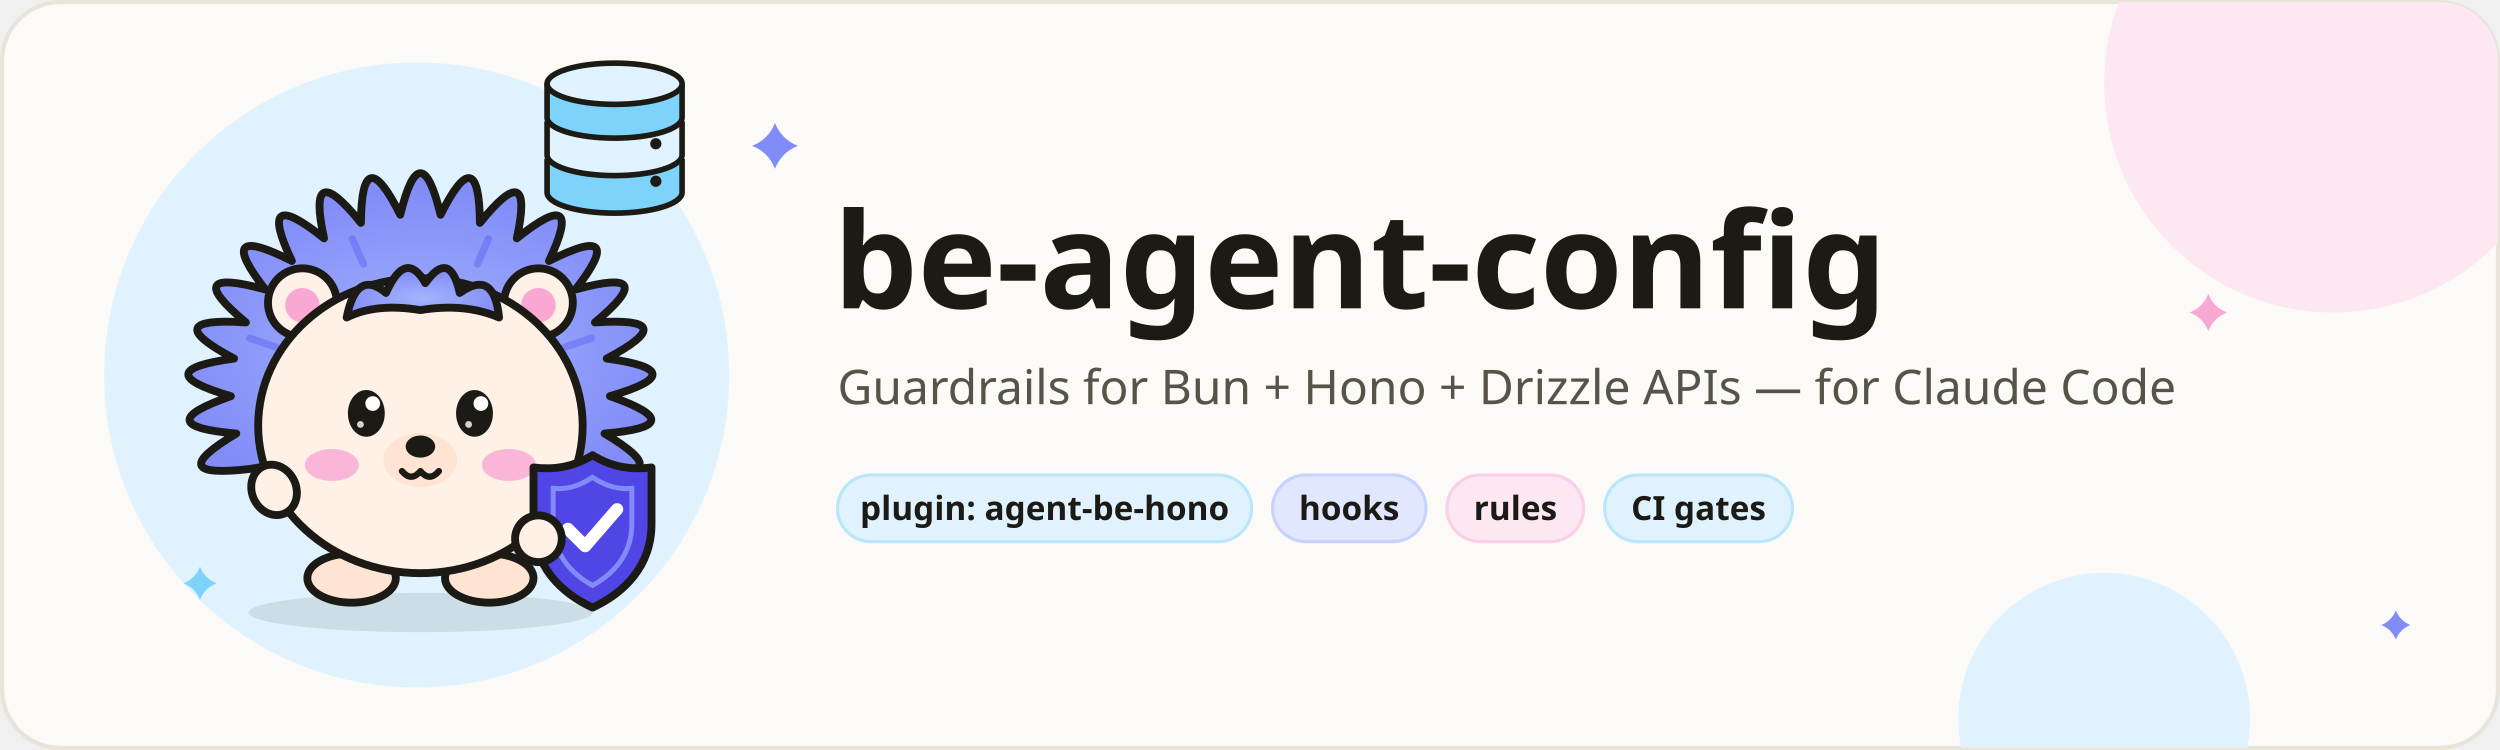
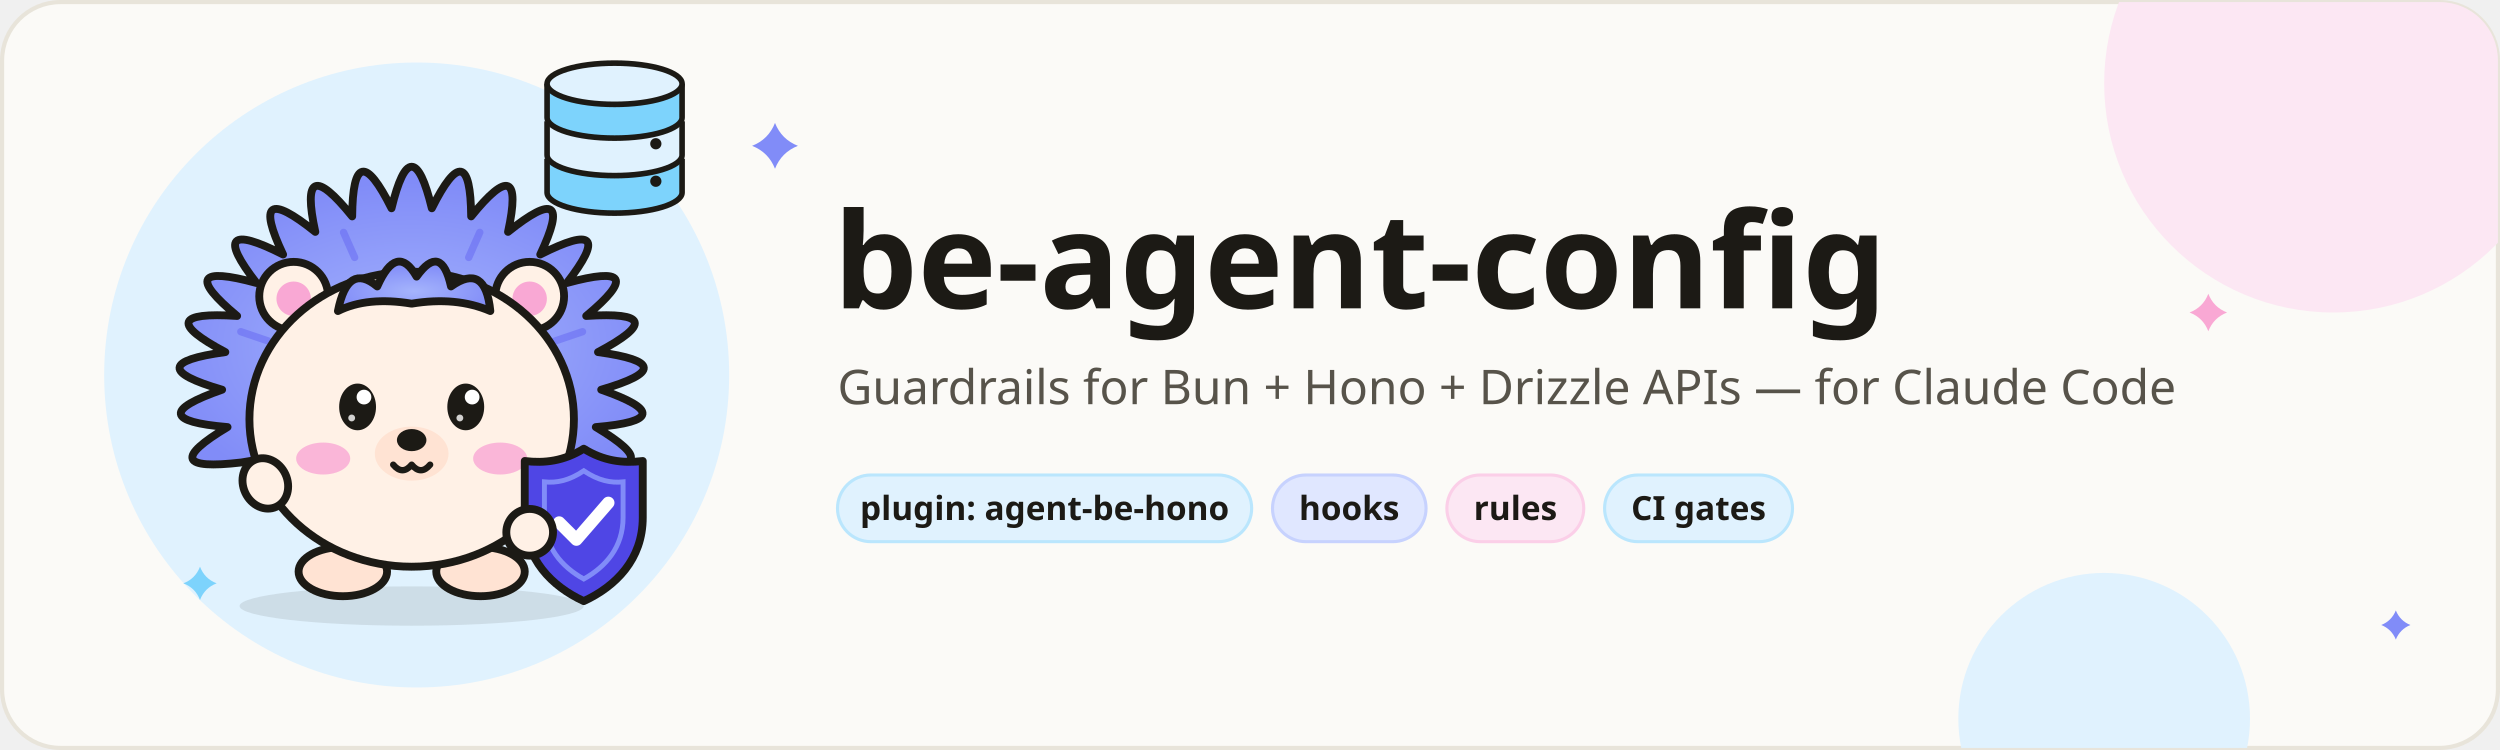
<svg xmlns="http://www.w3.org/2000/svg" viewBox="0 0 1200 360" role="img" aria-labelledby="t d">
  <defs>
    <style>.s{font-family:'Plus Jakarta Sans', system-ui, sans-serif}.m{font-family:ui-monospace, 'SF Mono', Menlo, Consolas, monospace;font-variant-ligatures:none}.eye,.tw,.blob{transform-box:fill-box;transform-origin:50% 50%}.eye{animation:blink 4.6s ease-in-out infinite}@keyframes blink{0%,93%,96%,100%{transform:scaleY(1)}94%,95%{transform:scaleY(.1)}}.glint{animation:glint 4.6s ease-in-out infinite}@keyframes glint{0%,93%,96%,100%{opacity:1}93.6%,95.4%{opacity:0}}.tw{animation:twinkle 6s ease-in-out infinite}.tw1{animation-delay:.6s}.tw2{animation-delay:2.1s}.tw3{animation-delay:3.6s}.tw4{animation-delay:5.1s}.tw5{animation-delay:1.35s}.tw6{animation-delay:2.85s}.tw7{animation-delay:4.35s}@keyframes twinkle{0%,32%,100%{transform:scale(1);opacity:1}10%{transform:scale(.85);opacity:.6}22%{transform:scale(1.1);opacity:1}}.blob{animation:drift-a 9s ease-in-out infinite}.blob2{animation-name:drift-b}.blob3{animation-name:drift-c}@keyframes drift-a{0%,100%{transform:translate(0,0)}50%{transform:translate(2px,-2px)}}@keyframes drift-b{0%,100%{transform:translate(0,0)}50%{transform:translate(-2.5px,2px)}}@keyframes drift-c{0%,100%{transform:translate(0,0)}50%{transform:translate(2px,-1.5px)}}@media (prefers-reduced-motion:reduce){*,*::before,*::after{animation:none!important}}</style>
    <filter id="sh" x="-10%" y="-10%" width="120%" height="140%">
      <feDropShadow dx="0" dy="4" stdDeviation="6" flood-color="#1c1a15" flood-opacity="0.08" />
    </filter>
  </defs>
  <clipPath id="cc">
    <rect x="1" y="1" width="1198" height="358" rx="28" />
  </clipPath>
  <rect x="1" y="1" width="1198" height="358" rx="28" fill="#fbfaf7" stroke="#e8e4da" stroke-width="2" />
  <g clip-path="url(#cc)">
    <g class="blob">
      <circle cx="200" cy="180" r="150" fill="#e0f2fe" />
    </g>
    <g class="blob blob2">
      <circle cx="1120" cy="40" r="110" fill="#fce7f3" opacity="1" />
    </g>
    <g class="blob blob3">
      <circle cx="1010" cy="345" r="70" fill="#e0f2fe" opacity="1" />
    </g>
  </g>
  <g class="tw tw1">
    <path d="M372,59Q375.1,66.9 383,70Q375.1,73.1 372,81Q368.9,73.1 361,70Q368.9,66.9 372,59Z" fill="#818cf8" opacity="1" />
  </g>
  <g class="tw tw2">
    <path d="M1060,141Q1062.5,147.5 1069,150Q1062.5,152.5 1060,159Q1057.5,152.5 1051,150Q1057.5,147.5 1060,141Z" fill="#f9a8d4" opacity="1" />
  </g>
  <g class="tw tw3">
    <path d="M96,272Q98.2,277.8 104,280Q98.2,282.2 96,288Q93.8,282.2 88,280Q93.8,277.8 96,272Z" fill="#7dd3fc" opacity="1" />
  </g>
  <g class="tw tw4">
    <path d="M1150,293Q1152,298 1157,300Q1152,302 1150,307Q1148,302 1143,300Q1148,298 1150,293Z" fill="#818cf8" opacity="1" />
  </g>
-   <g transform="translate(72 58) scale(1.18)">
+   <g transform="translate(67.8 54.9) scale(1.18)">
    <defs>
      <radialGradient id="mg" cx="50%" cy="60%" r="55%">
        <stop offset="0" stop-color="#a5b4fc" />
        <stop offset="1" stop-color="#818cf8" />
      </radialGradient>
    </defs>
    <ellipse cx="110" cy="200" rx="70" ry="8" fill="#1c1a15" opacity="0.10" />
    <path d="M110,130L40.7,141.6Q3.9,145.9 35.1,127.2Q-1.8,124.1 32.9,112Q-2.4,101.7 34.2,96.7Q2,79.6 39,82Q11.3,58.9 46.9,68.6Q25.1,40.5 57.7,57Q42.7,25.3 70.8,47.8Q63.4,13.8 85.8,41.5Q86.1,6.8 101.8,38.2Q110,4.4 118.2,38.2Q133.9,6.8 134.2,41.5Q156.6,13.8 149.2,47.8Q177.3,25.3 162.3,57Q194.9,40.5 173.1,68.6Q208.7,58.9 181,82Q218,79.6 185.8,96.7Q222.4,101.7 187.1,112Q221.8,124.1 184.9,127.2Q216.1,145.9 179.3,141.6Z" fill="url(#mg)" stroke="#1c1a15" stroke-width="3.2" stroke-linejoin="round" stroke-linecap="round" />
    <path d="M51.7,92.2L40.5,88.4" stroke="#6366f1" stroke-width="3" stroke-linecap="round" opacity=".5" />
    <path d="M65.4,71.7L56.8,64.1" stroke="#6366f1" stroke-width="3" stroke-linecap="round" opacity=".5" />
    <path d="M86.8,58.2L82.3,48" stroke="#6366f1" stroke-width="3" stroke-linecap="round" opacity=".5" />
    <path d="M133.2,58.2L137.7,48" stroke="#6366f1" stroke-width="3" stroke-linecap="round" opacity=".5" />
    <path d="M154.6,71.7L163.2,64.1" stroke="#6366f1" stroke-width="3" stroke-linecap="round" opacity=".5" />
    <path d="M168.3,92.2L179.5,88.4" stroke="#6366f1" stroke-width="3" stroke-linecap="round" opacity=".5" />
    <circle cx="62" cy="74" r="14" fill="#fff1e6" stroke="#1c1a15" stroke-width="3.2" stroke-linejoin="round" stroke-linecap="round" />
    <circle cx="62" cy="75" r="7" fill="#f9a8d4" />
    <circle cx="158" cy="74" r="14" fill="#fff1e6" stroke="#1c1a15" stroke-width="3.2" stroke-linejoin="round" stroke-linecap="round" />
    <circle cx="158" cy="75" r="7" fill="#f9a8d4" />
    <ellipse cx="82" cy="186" rx="18" ry="10" fill="#ffe3d3" stroke="#1c1a15" stroke-width="3.2" stroke-linejoin="round" stroke-linecap="round" />
    <ellipse cx="138" cy="186" rx="18" ry="10" fill="#ffe3d3" stroke="#1c1a15" stroke-width="3.2" stroke-linejoin="round" stroke-linecap="round" />
    <ellipse cx="110" cy="124" rx="66" ry="60" fill="#fff1e6" stroke="#1c1a15" stroke-width="3.2" stroke-linejoin="round" stroke-linecap="round" />
    <path d="M80,80Q84,60 96,70Q104,52 112,66Q122,52 126,70Q140,60 142,80Q128,74 110,77Q92,74 80,80Z" fill="url(#mg)" stroke="#1c1a15" stroke-width="3.2" stroke-linejoin="round" stroke-linecap="round" />
    <ellipse cx="74" cy="140" rx="11" ry="6.5" fill="#f9a8d4" opacity=".8" />
    <ellipse cx="146" cy="140" rx="11" ry="6.5" fill="#f9a8d4" opacity=".8" />
    <g class="eye">
      <ellipse cx="88" cy="119" rx="7.5" ry="9.5" fill="#1c1a15" />
      <g class="glint">
        <circle cx="90.6" cy="115" r="3" fill="#ffffff" />
        <circle cx="85.6" cy="123.5" r="1.4" fill="#ffffff" opacity=".8" />
      </g>
    </g>
    <g class="eye">
      <ellipse cx="132" cy="119" rx="7.5" ry="9.5" fill="#1c1a15" />
      <g class="glint">
        <circle cx="134.6" cy="115" r="3" fill="#ffffff" />
        <circle cx="129.6" cy="123.5" r="1.4" fill="#ffffff" opacity=".8" />
      </g>
    </g>
    <ellipse cx="110" cy="138" rx="15" ry="11" fill="#ffe3d3" />
    <ellipse cx="110" cy="132.5" rx="6" ry="4.5" fill="#1c1a15" />
    <path d="M102.5,142.5q3.75,4.5 7.5,0q3.75,4.5 7.5,0" fill="none" stroke="#1c1a15" stroke-width="2.6" stroke-linecap="round" stroke-linejoin="round" />
    <ellipse cx="50" cy="152" rx="9" ry="10.5" fill="#fff1e6" stroke="#1c1a15" stroke-width="3.2" stroke-linejoin="round" stroke-linecap="round" transform="rotate(-25 46 150)" />
    <path d="M180,136C188,141 196,142 204,141L204,164C204,181 193,192 180,198C167,192 156,181 156,164L156,141C164,142 172,141 180,136Z" fill="#4f46e5" stroke="#1c1a15" stroke-width="3.2" stroke-linejoin="round" stroke-linecap="round" />
    <path d="M180,145C186,149 191,150 196,149.5L196,164C196,176 189,184 180,189C171,184 164,176 164,164L164,149.5C169,150 174,149 180,145Z" fill="none" stroke="#818cf8" stroke-width="2" />
    <path d="M170,166l7,7l13,-15" fill="none" stroke="#ffffff" stroke-width="5" stroke-linecap="round" stroke-linejoin="round" />
    <circle cx="158" cy="170" r="9.5" fill="#fff1e6" stroke="#1c1a15" stroke-width="3.2" stroke-linejoin="round" stroke-linecap="round" />
  </g>
  <g transform="translate(250 24) scale(0.9)">
    <path d="M14,58v18a36,11 0 0 0 72,0v-18" fill="#7dd3fc" stroke="#1c1a15" stroke-width="3" stroke-linejoin="round" />
    <path d="M14,38v18a36,11 0 0 0 72,0v-18" fill="#e0f2fe" stroke="#1c1a15" stroke-width="3" stroke-linejoin="round" />
    <path d="M14,18v18a36,11 0 0 0 72,0v-18" fill="#7dd3fc" stroke="#1c1a15" stroke-width="3" stroke-linejoin="round" />
    <ellipse cx="50" cy="18" rx="36" ry="11" fill="#e0f2fe" stroke="#1c1a15" stroke-width="3" />
    <circle cx="72" cy="50" r="3" fill="#1c1a15" />
    <circle cx="72" cy="70" r="3" fill="#1c1a15" />
  </g>
  <text class="s" x="400" y="148" font-size="64" font-weight="800" fill="#1c1a15">be-agent-config</text>
  <text class="s" x="402" y="194" font-size="23" font-weight="500" fill="#57534a">Guardrails for Bun + Hono + Drizzle APIs — for Claude Code</text>
  <rect x="402" y="228" width="198.8" height="32" rx="16.0" fill="#e0f2fe" stroke="#bae6fd" stroke-width="1.5" />
  <text class="s" x="501.4" y="249.6" font-size="16" font-weight="600" fill="#1c1a15" text-anchor="middle">plugin: agent-be-hono</text>
  <rect x="610.8" y="228" width="73.7" height="32" rx="16.0" fill="#e0e7ff" stroke="#c7d2fe" stroke-width="1.5" />
  <text class="s" x="647.6" y="249.6" font-size="16" font-weight="600" fill="#1c1a15" text-anchor="middle">hooks</text>
  <rect x="694.5" y="228" width="65.7" height="32" rx="16.0" fill="#fce7f3" stroke="#fbcfe8" stroke-width="1.5" />
  <text class="s" x="727.4" y="249.6" font-size="16" font-weight="600" fill="#1c1a15" text-anchor="middle">rules</text>
  <rect x="770.2" y="228" width="90.2" height="32" rx="16.0" fill="#e0f2fe" stroke="#bae6fd" stroke-width="1.5" />
  <text class="s" x="815.3" y="249.6" font-size="16" font-weight="600" fill="#1c1a15" text-anchor="middle">CI gates</text>
</svg>
